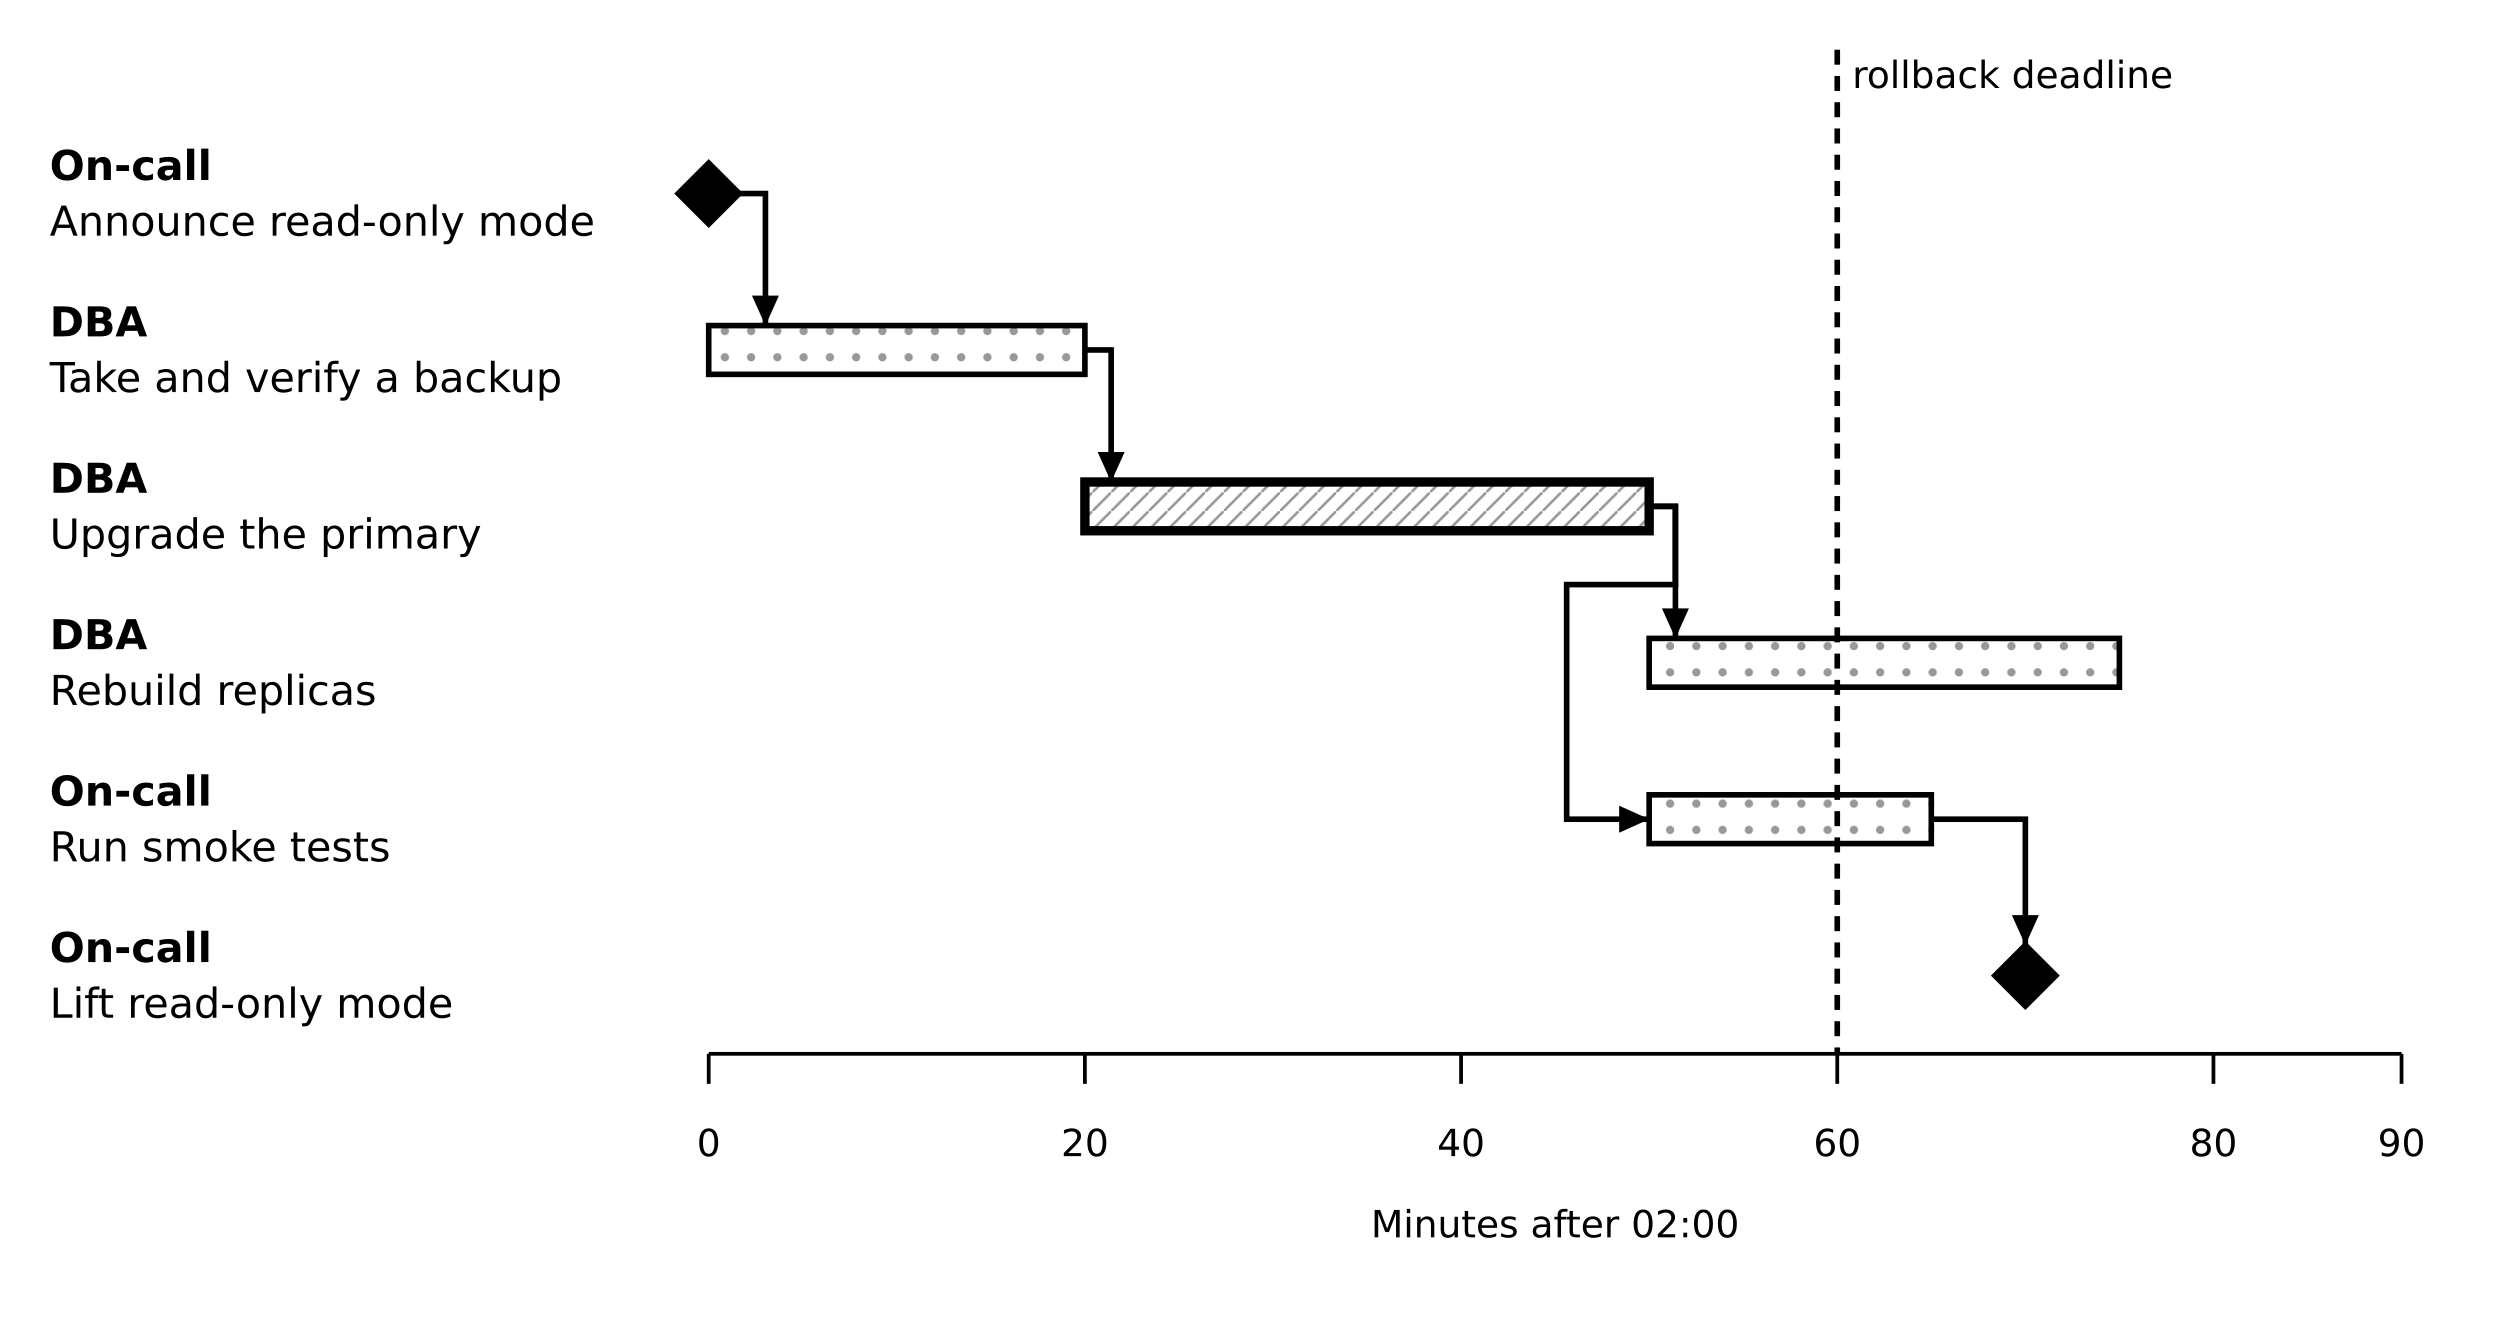
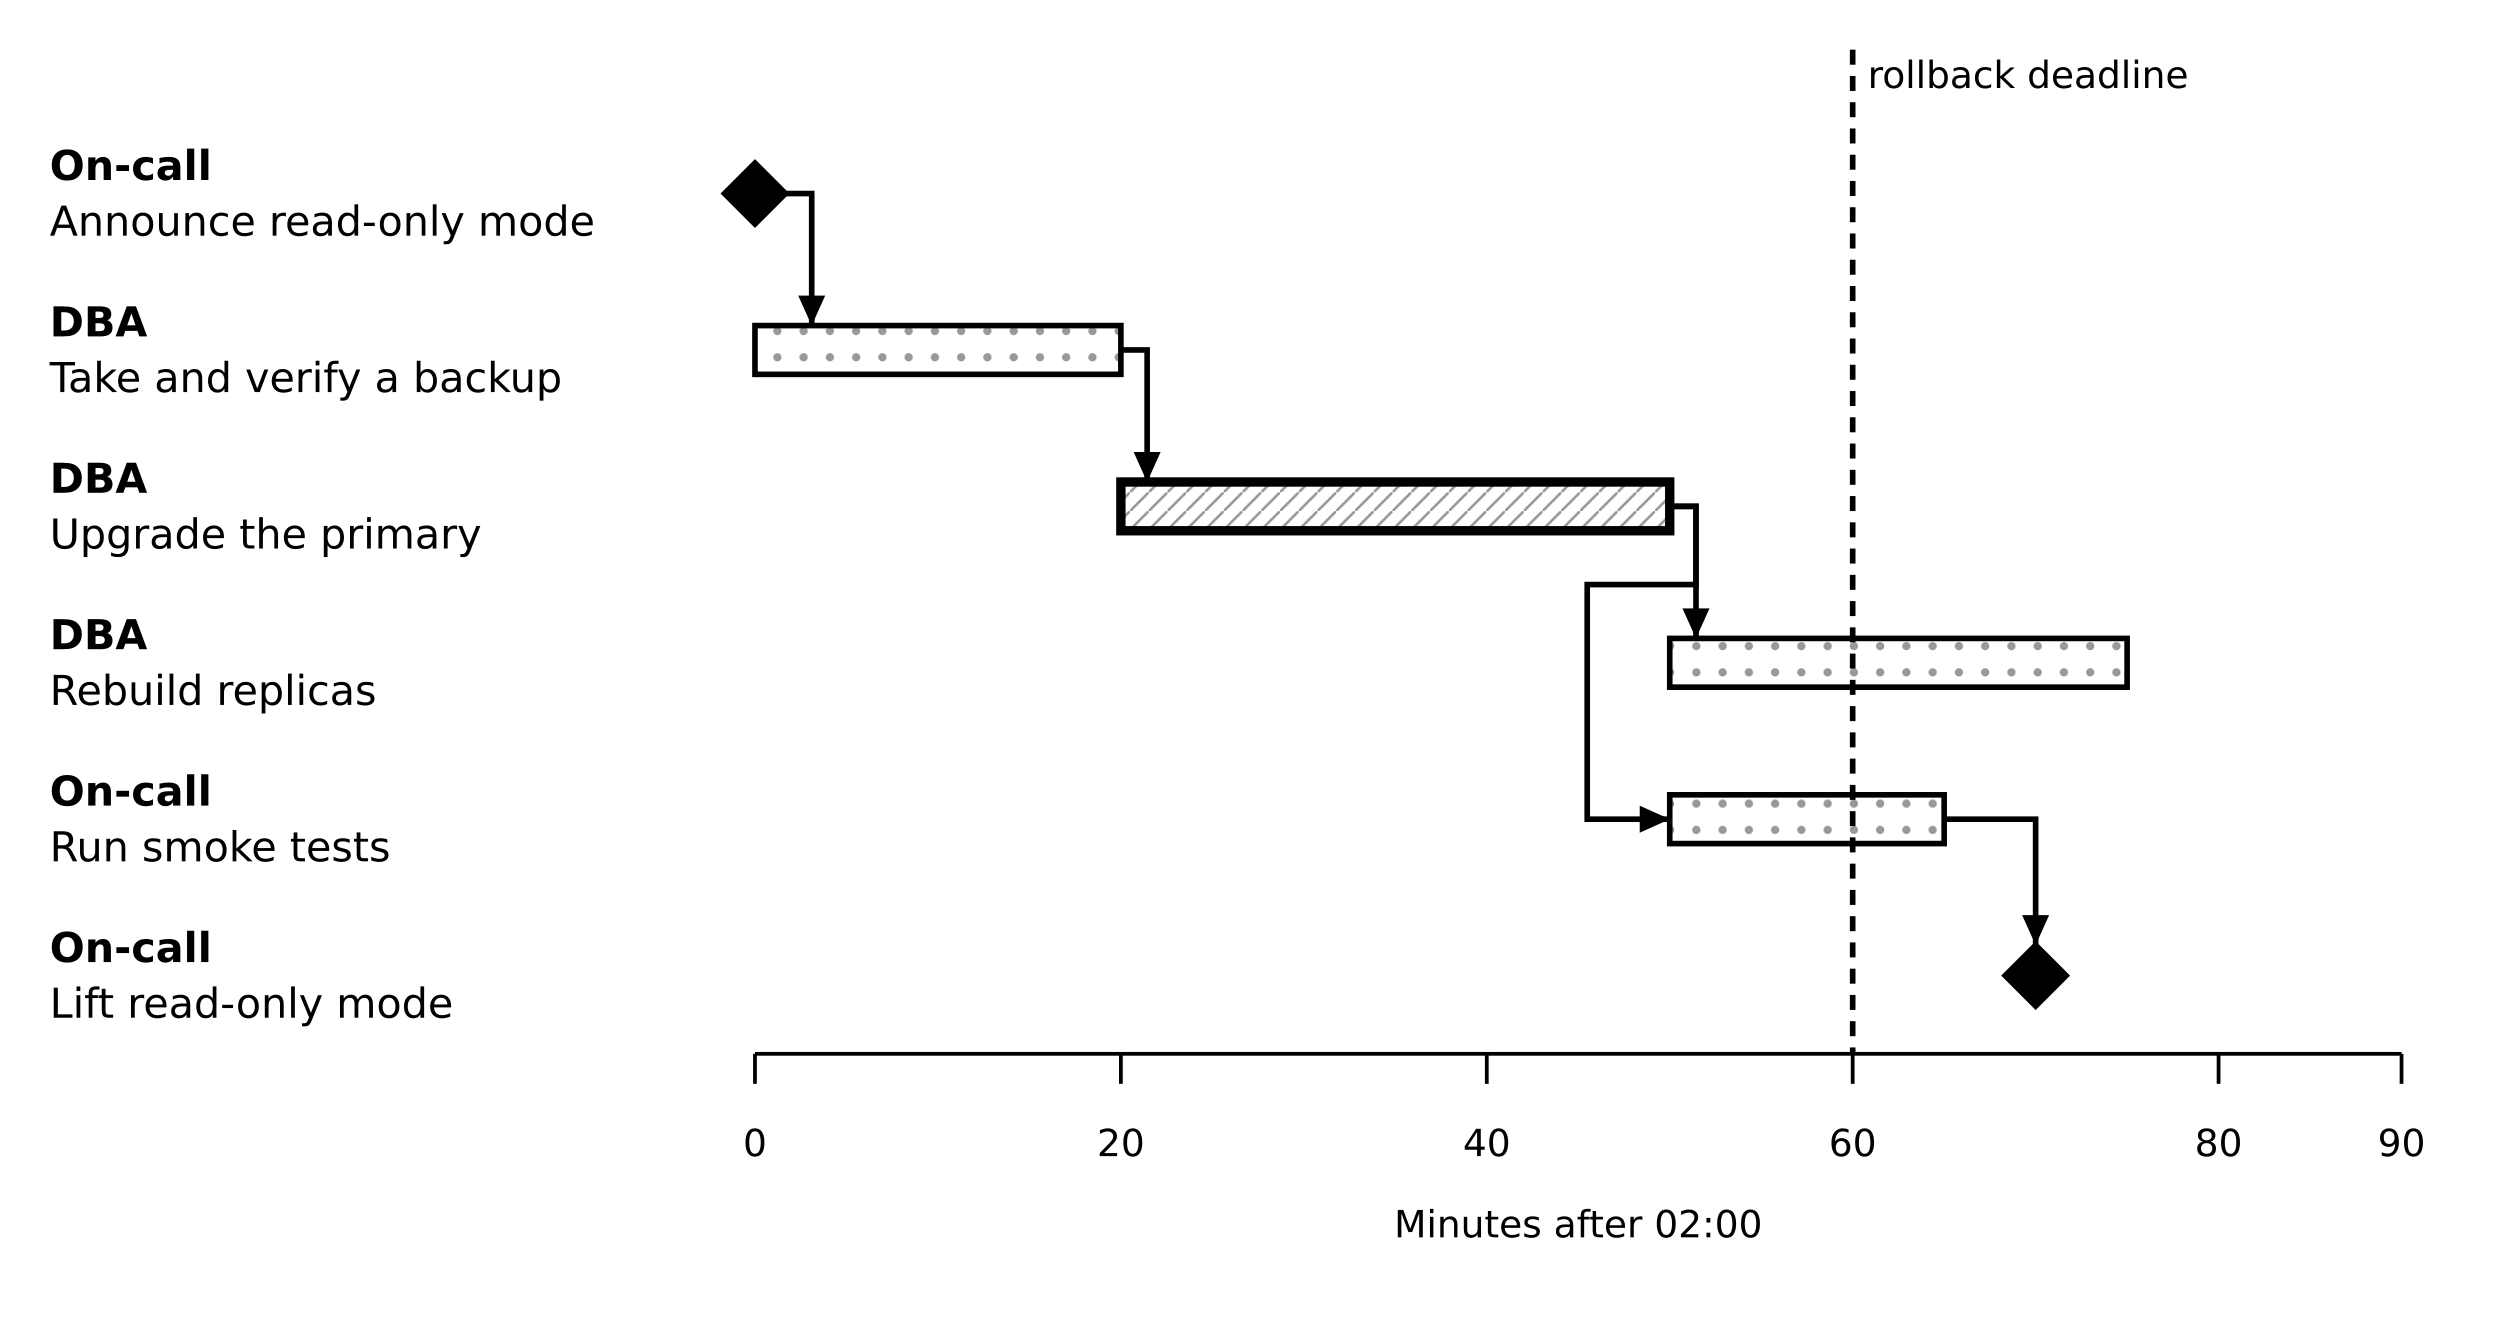
- <svg xmlns="http://www.w3.org/2000/svg" viewBox="-1.25 -1.25 666.5 355.481" role="img" aria-labelledby="ds6ea868e846-title">
+ <svg xmlns="http://www.w3.org/2000/svg" viewBox="-1.25 -1.25 666.5 355.481" role="img" aria-labelledby="ds802e9ed1c6-title">
  <defs>
-     <pattern id="ds6ea868e846-dots" width="7" height="7" patternUnits="userSpaceOnUse">
+     <pattern id="ds802e9ed1c6-dots" width="7" height="7" patternUnits="userSpaceOnUse">
      <circle cx="3" cy="3" r="1.1" fill="currentColor" fill-opacity="0.4" />
    </pattern>
-     <pattern id="ds6ea868e846-hatch" width="5" height="5" patternUnits="userSpaceOnUse">
+     <pattern id="ds802e9ed1c6-hatch" width="5" height="5" patternUnits="userSpaceOnUse">
      <path d="M 0 5 L 5 0" stroke="currentColor" stroke-width="0.7" stroke-opacity="0.4" />
    </pattern>
  </defs>
-   <polygon points="187.691,42.225 195.816,50.35 187.691,58.475 179.566,50.35" fill="currentColor" stroke="currentColor" stroke-width="1.5" />
-   <polygon points="187.691,85.55 287.982,85.55 287.982,98.55 187.691,98.55" fill="url(#ds6ea868e846-dots)" stroke="currentColor" stroke-width="1.5" />
-   <polygon points="287.982,127.25 438.418,127.25 438.418,140.25 287.982,140.25" fill="url(#ds6ea868e846-hatch)" stroke="currentColor" stroke-width="2.5" />
-   <polygon points="438.418,168.95 563.782,168.95 563.782,181.95 438.418,181.95" fill="url(#ds6ea868e846-dots)" stroke="currentColor" stroke-width="1.5" />
-   <polygon points="438.418,210.65 513.636,210.65 513.636,223.65 438.418,223.65" fill="url(#ds6ea868e846-dots)" stroke="currentColor" stroke-width="1.5" />
-   <polygon points="538.709,250.725 546.834,258.85 538.709,266.975 530.584,258.85" fill="currentColor" stroke="currentColor" stroke-width="1.5" />
-   <path d="M 195.816 50.35 L 202.816 50.35 L 202.816 85.55" fill="none" stroke="currentColor" stroke-width="1.5" />
-   <polygon points="202.816,85.55 199.216,77.55 206.416,77.55" fill="currentColor" stroke="none" />
-   <path d="M 287.982 92.05 L 294.982 92.05 L 294.982 127.25" fill="none" stroke="currentColor" stroke-width="1.5" />
-   <polygon points="294.982,127.25 291.382,119.25 298.582,119.25" fill="currentColor" stroke="none" />
-   <path d="M 438.418 133.75 L 445.418 133.75 L 445.418 168.95" fill="none" stroke="currentColor" stroke-width="1.5" />
-   <polygon points="445.418,168.95 441.818,160.95 449.018,160.95" fill="currentColor" stroke="none" />
-   <path d="M 438.418 133.75 L 445.418 133.75 L 445.418 154.6 L 416.418 154.6 L 416.418 217.15 L 438.418 217.15" fill="none" stroke="currentColor" stroke-width="1.5" />
-   <polygon points="438.418,217.15 430.418,220.75 430.418,213.55" fill="currentColor" stroke="none" />
-   <path d="M 513.636 217.15 L 538.709 217.15 L 538.709 250.725" fill="none" stroke="currentColor" stroke-width="1.5" />
-   <polygon points="538.709,250.725 535.109,242.725 542.309,242.725" fill="currentColor" stroke="none" />
-   <path d="M 488.564 12 L 488.564 279.7" fill="none" stroke="currentColor" stroke-width="1.5" stroke-dasharray="4 3" />
-   <path d="M 187.691 279.7 L 639 279.7" fill="none" stroke="currentColor" stroke-width="1" />
-   <path d="M 187.691 279.7 L 187.691 287.7" fill="none" stroke="currentColor" stroke-width="1" />
-   <path d="M 287.982 279.7 L 287.982 287.7" fill="none" stroke="currentColor" stroke-width="1" />
-   <path d="M 388.273 279.7 L 388.273 287.7" fill="none" stroke="currentColor" stroke-width="1" />
-   <path d="M 488.564 279.7 L 488.564 287.7" fill="none" stroke="currentColor" stroke-width="1" />
-   <path d="M 588.855 279.7 L 588.855 287.7" fill="none" stroke="currentColor" stroke-width="1" />
+   <polygon points="200.025,42.225 208.15,50.35 200.025,58.475 191.9,50.35" fill="currentColor" stroke="currentColor" stroke-width="1.5" />
+   <polygon points="200.025,85.55 297.575,85.55 297.575,98.55 200.025,98.55" fill="url(#ds802e9ed1c6-dots)" stroke="currentColor" stroke-width="1.5" />
+   <polygon points="297.575,127.25 443.9,127.25 443.9,140.25 297.575,140.25" fill="url(#ds802e9ed1c6-hatch)" stroke="currentColor" stroke-width="2.5" />
+   <polygon points="443.9,168.95 565.837,168.95 565.837,181.95 443.9,181.95" fill="url(#ds802e9ed1c6-dots)" stroke="currentColor" stroke-width="1.5" />
+   <polygon points="443.9,210.65 517.062,210.65 517.062,223.65 443.9,223.65" fill="url(#ds802e9ed1c6-dots)" stroke="currentColor" stroke-width="1.5" />
+   <polygon points="541.45,250.725 549.575,258.85 541.45,266.975 533.325,258.85" fill="currentColor" stroke="currentColor" stroke-width="1.5" />
+   <path d="M 208.15 50.35 L 215.15 50.35 L 215.15 85.55" fill="none" stroke="currentColor" stroke-width="1.5" />
+   <polygon points="215.15,85.55 211.55,77.55 218.75,77.55" fill="currentColor" stroke="none" />
+   <path d="M 297.575 92.05 L 304.575 92.05 L 304.575 127.25" fill="none" stroke="currentColor" stroke-width="1.5" />
+   <polygon points="304.575,127.25 300.975,119.25 308.175,119.25" fill="currentColor" stroke="none" />
+   <path d="M 443.9 133.75 L 450.9 133.75 L 450.9 168.95" fill="none" stroke="currentColor" stroke-width="1.5" />
+   <polygon points="450.9,168.95 447.3,160.95 454.5,160.95" fill="currentColor" stroke="none" />
+   <path d="M 443.9 133.75 L 450.9 133.75 L 450.9 154.6 L 421.9 154.6 L 421.9 217.15 L 443.9 217.15" fill="none" stroke="currentColor" stroke-width="1.5" />
+   <polygon points="443.9,217.15 435.9,220.75 435.9,213.55" fill="currentColor" stroke="none" />
+   <path d="M 517.062 217.15 L 541.45 217.15 L 541.45 250.725" fill="none" stroke="currentColor" stroke-width="1.5" />
+   <polygon points="541.45,250.725 537.85,242.725 545.05,242.725" fill="currentColor" stroke="none" />
+   <path d="M 492.675 12 L 492.675 279.7" fill="none" stroke="currentColor" stroke-width="1.5" stroke-dasharray="4 3" />
+   <path d="M 200.025 279.7 L 639 279.7" fill="none" stroke="currentColor" stroke-width="1" />
+   <path d="M 200.025 279.7 L 200.025 287.7" fill="none" stroke="currentColor" stroke-width="1" />
+   <path d="M 297.575 279.7 L 297.575 287.7" fill="none" stroke="currentColor" stroke-width="1" />
+   <path d="M 395.125 279.7 L 395.125 287.7" fill="none" stroke="currentColor" stroke-width="1" />
+   <path d="M 492.675 279.7 L 492.675 287.7" fill="none" stroke="currentColor" stroke-width="1" />
+   <path d="M 590.225 279.7 L 590.225 287.7" fill="none" stroke="currentColor" stroke-width="1" />
  <path d="M 639 279.7 L 639 287.7" fill="none" stroke="currentColor" stroke-width="1" />
  <text x="12" y="46.733" font-family="'DejaVu Sans', sans-serif" font-size="11" fill="currentColor">
    <tspan font-weight="bold">On-call</tspan>
  </text>
  <text x="12" y="61.583" font-family="'DejaVu Sans', sans-serif" font-size="11" fill="currentColor">
    <tspan>Announce read-only mode</tspan>
  </text>
  <text x="12" y="88.433" font-family="'DejaVu Sans', sans-serif" font-size="11" fill="currentColor">
    <tspan font-weight="bold">DBA</tspan>
  </text>
  <text x="12" y="103.283" font-family="'DejaVu Sans', sans-serif" font-size="11" fill="currentColor">
    <tspan>Take and verify a backup</tspan>
  </text>
  <text x="12" y="130.133" font-family="'DejaVu Sans', sans-serif" font-size="11" fill="currentColor">
    <tspan font-weight="bold">DBA</tspan>
  </text>
  <text x="12" y="144.983" font-family="'DejaVu Sans', sans-serif" font-size="11" fill="currentColor">
    <tspan>Upgrade the primary</tspan>
  </text>
  <text x="12" y="171.833" font-family="'DejaVu Sans', sans-serif" font-size="11" fill="currentColor">
    <tspan font-weight="bold">DBA</tspan>
  </text>
  <text x="12" y="186.683" font-family="'DejaVu Sans', sans-serif" font-size="11" fill="currentColor">
    <tspan>Rebuild replicas</tspan>
  </text>
  <text x="12" y="213.533" font-family="'DejaVu Sans', sans-serif" font-size="11" fill="currentColor">
    <tspan font-weight="bold">On-call</tspan>
  </text>
  <text x="12" y="228.383" font-family="'DejaVu Sans', sans-serif" font-size="11" fill="currentColor">
    <tspan>Run smoke tests</tspan>
  </text>
  <text x="12" y="255.233" font-family="'DejaVu Sans', sans-serif" font-size="11" fill="currentColor">
    <tspan font-weight="bold">On-call</tspan>
  </text>
  <text x="12" y="270.083" font-family="'DejaVu Sans', sans-serif" font-size="11" fill="currentColor">
    <tspan>Lift read-only mode</tspan>
  </text>
-   <text x="492.564" y="22.212" font-family="'DejaVu Sans', sans-serif" font-size="10" fill="currentColor">
+   <text x="496.675" y="22.212" font-family="'DejaVu Sans', sans-serif" font-size="10" fill="currentColor">
    <tspan>rollback deadline</tspan>
  </text>
-   <text x="187.691" y="306.982" font-family="'DejaVu Sans', sans-serif" font-size="10" fill="currentColor" text-anchor="middle">
+   <text x="200.025" y="306.982" font-family="'DejaVu Sans', sans-serif" font-size="10" fill="currentColor" text-anchor="middle">
    <tspan>0</tspan>
  </text>
-   <text x="287.982" y="306.982" font-family="'DejaVu Sans', sans-serif" font-size="10" fill="currentColor" text-anchor="middle">
+   <text x="297.575" y="306.982" font-family="'DejaVu Sans', sans-serif" font-size="10" fill="currentColor" text-anchor="middle">
    <tspan>20</tspan>
  </text>
-   <text x="388.273" y="306.982" font-family="'DejaVu Sans', sans-serif" font-size="10" fill="currentColor" text-anchor="middle">
+   <text x="395.125" y="306.982" font-family="'DejaVu Sans', sans-serif" font-size="10" fill="currentColor" text-anchor="middle">
    <tspan>40</tspan>
  </text>
-   <text x="488.564" y="306.982" font-family="'DejaVu Sans', sans-serif" font-size="10" fill="currentColor" text-anchor="middle">
+   <text x="492.675" y="306.982" font-family="'DejaVu Sans', sans-serif" font-size="10" fill="currentColor" text-anchor="middle">
    <tspan>60</tspan>
  </text>
-   <text x="588.855" y="306.982" font-family="'DejaVu Sans', sans-serif" font-size="10" fill="currentColor" text-anchor="middle">
+   <text x="590.225" y="306.982" font-family="'DejaVu Sans', sans-serif" font-size="10" fill="currentColor" text-anchor="middle">
    <tspan>80</tspan>
  </text>
  <text x="639" y="306.982" font-family="'DejaVu Sans', sans-serif" font-size="10" fill="currentColor" text-anchor="middle">
    <tspan>90</tspan>
  </text>
-   <text x="413.346" y="328.623" font-family="'DejaVu Sans', sans-serif" font-size="10" fill="currentColor" text-anchor="middle">
+   <text x="419.512" y="328.623" font-family="'DejaVu Sans', sans-serif" font-size="10" fill="currentColor" text-anchor="middle">
    <tspan>Minutes after 02:00</tspan>
  </text>
</svg>
